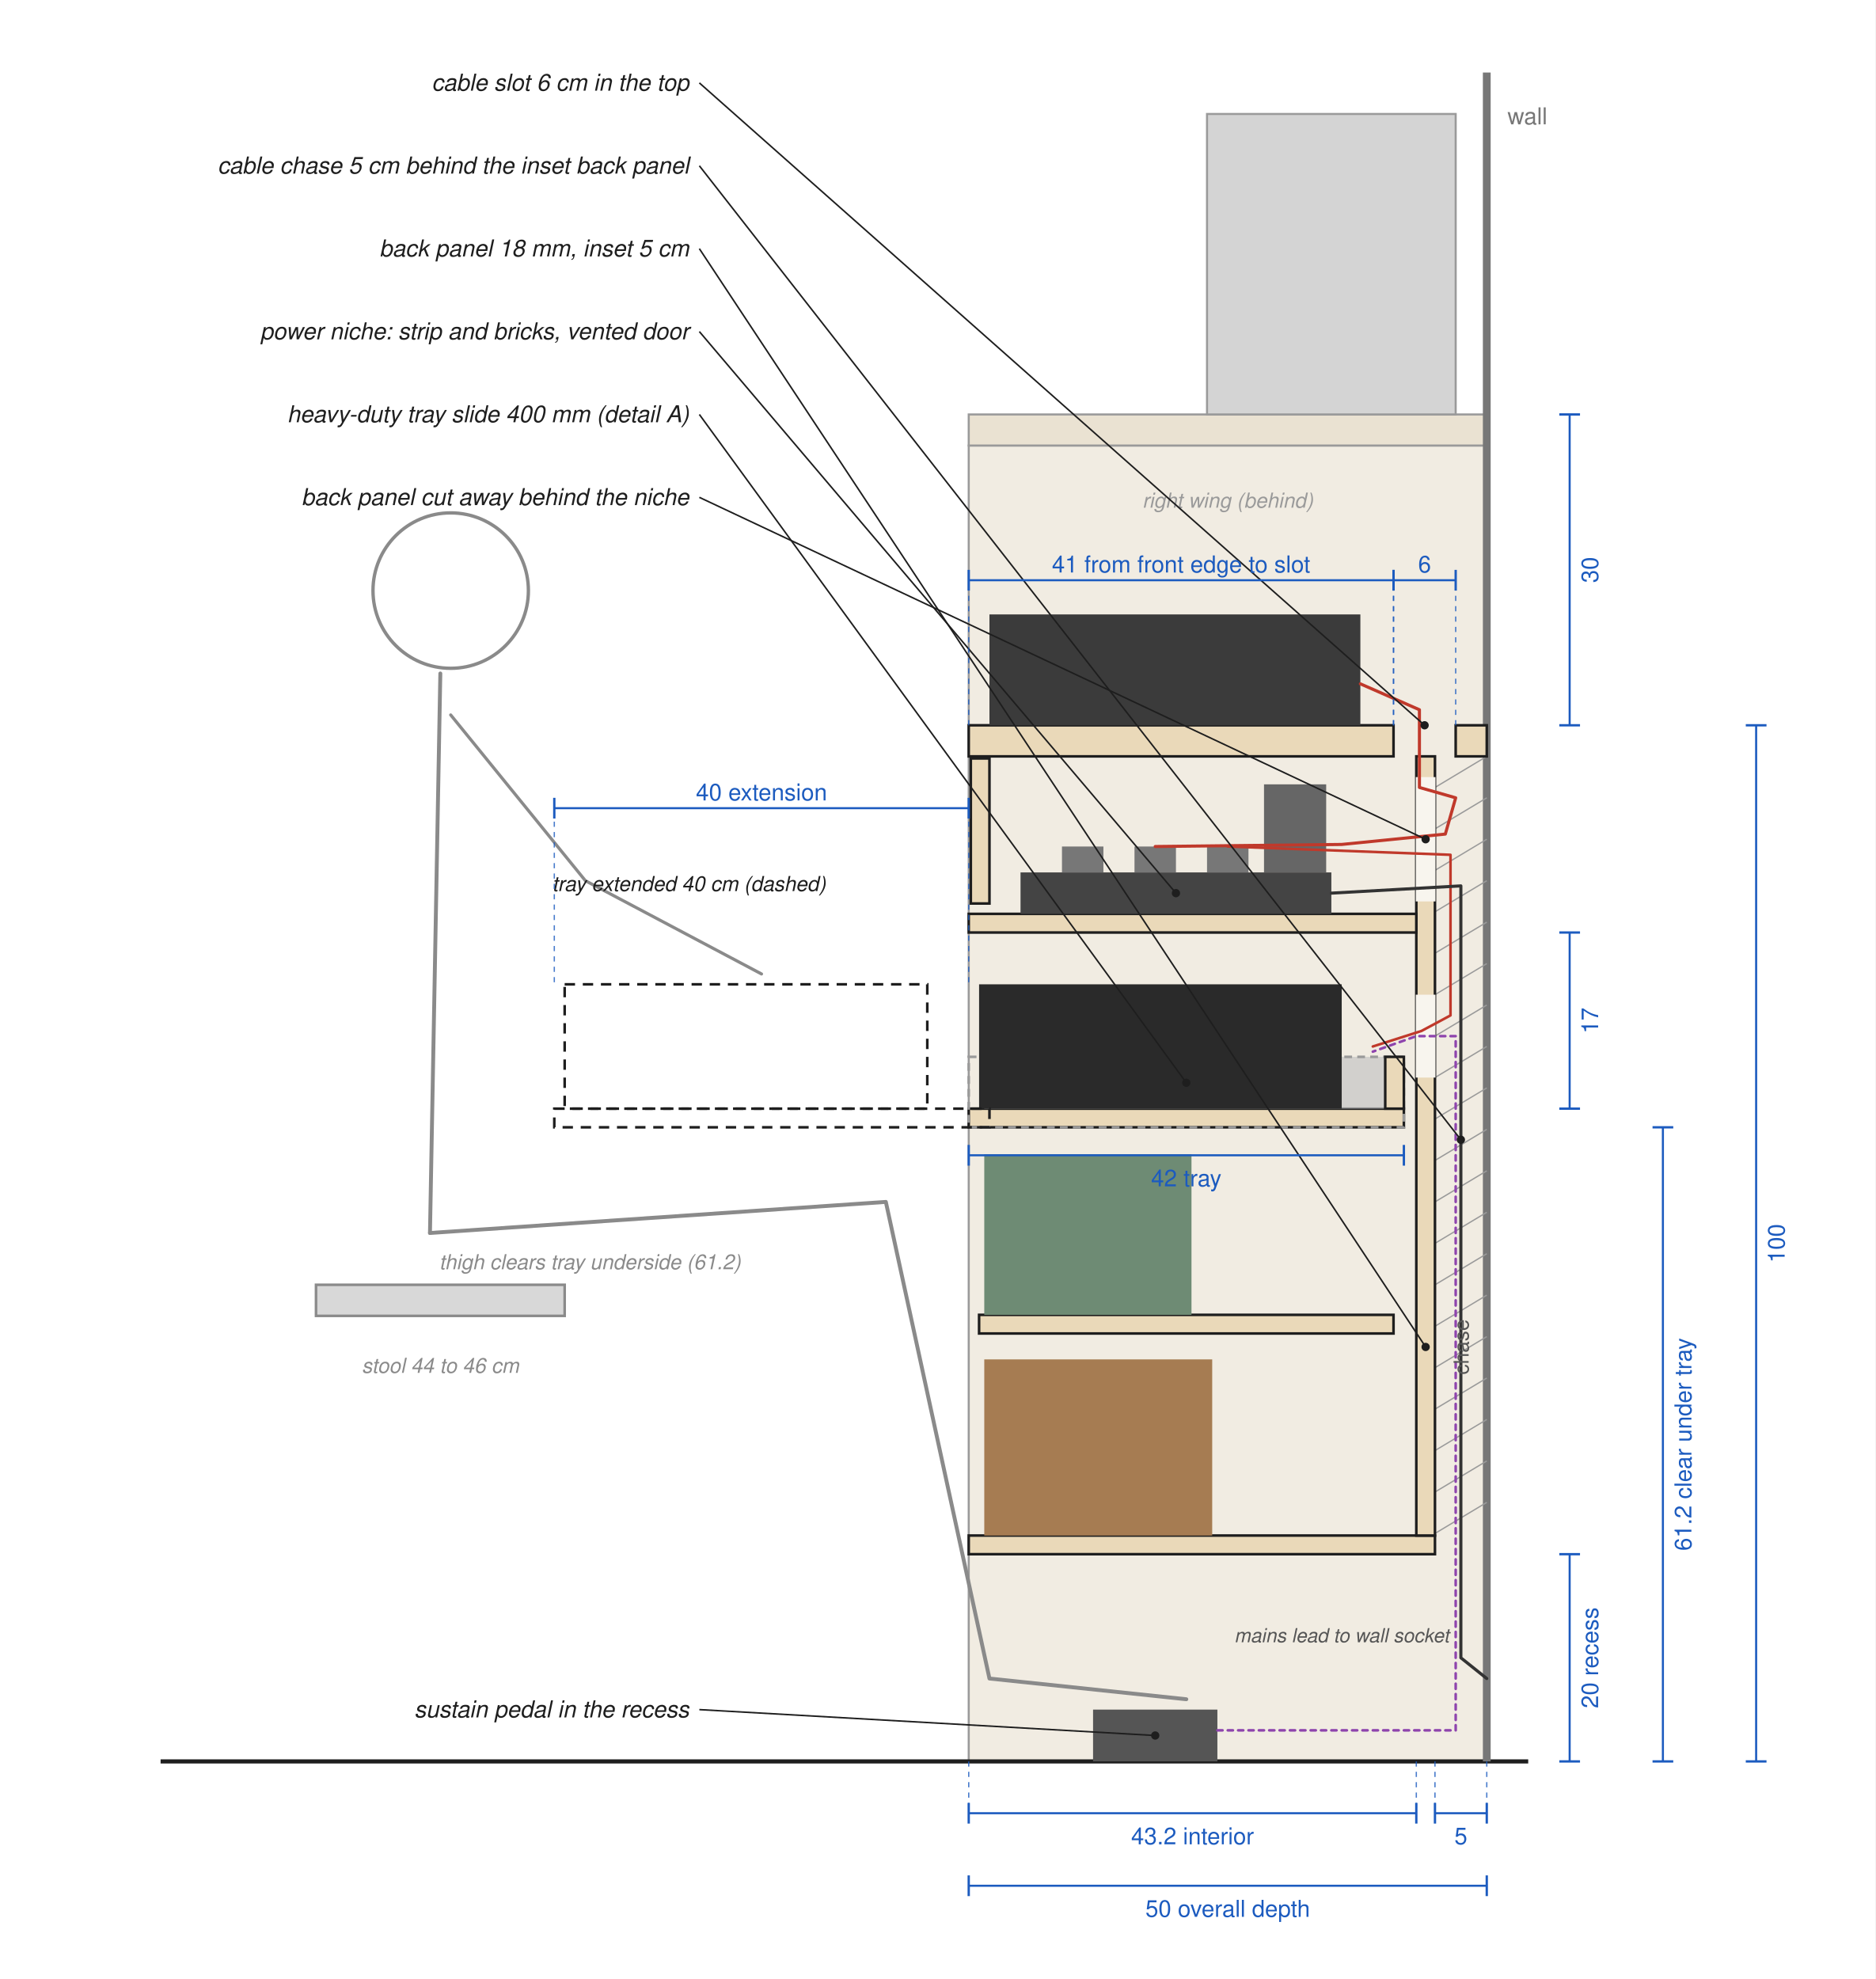
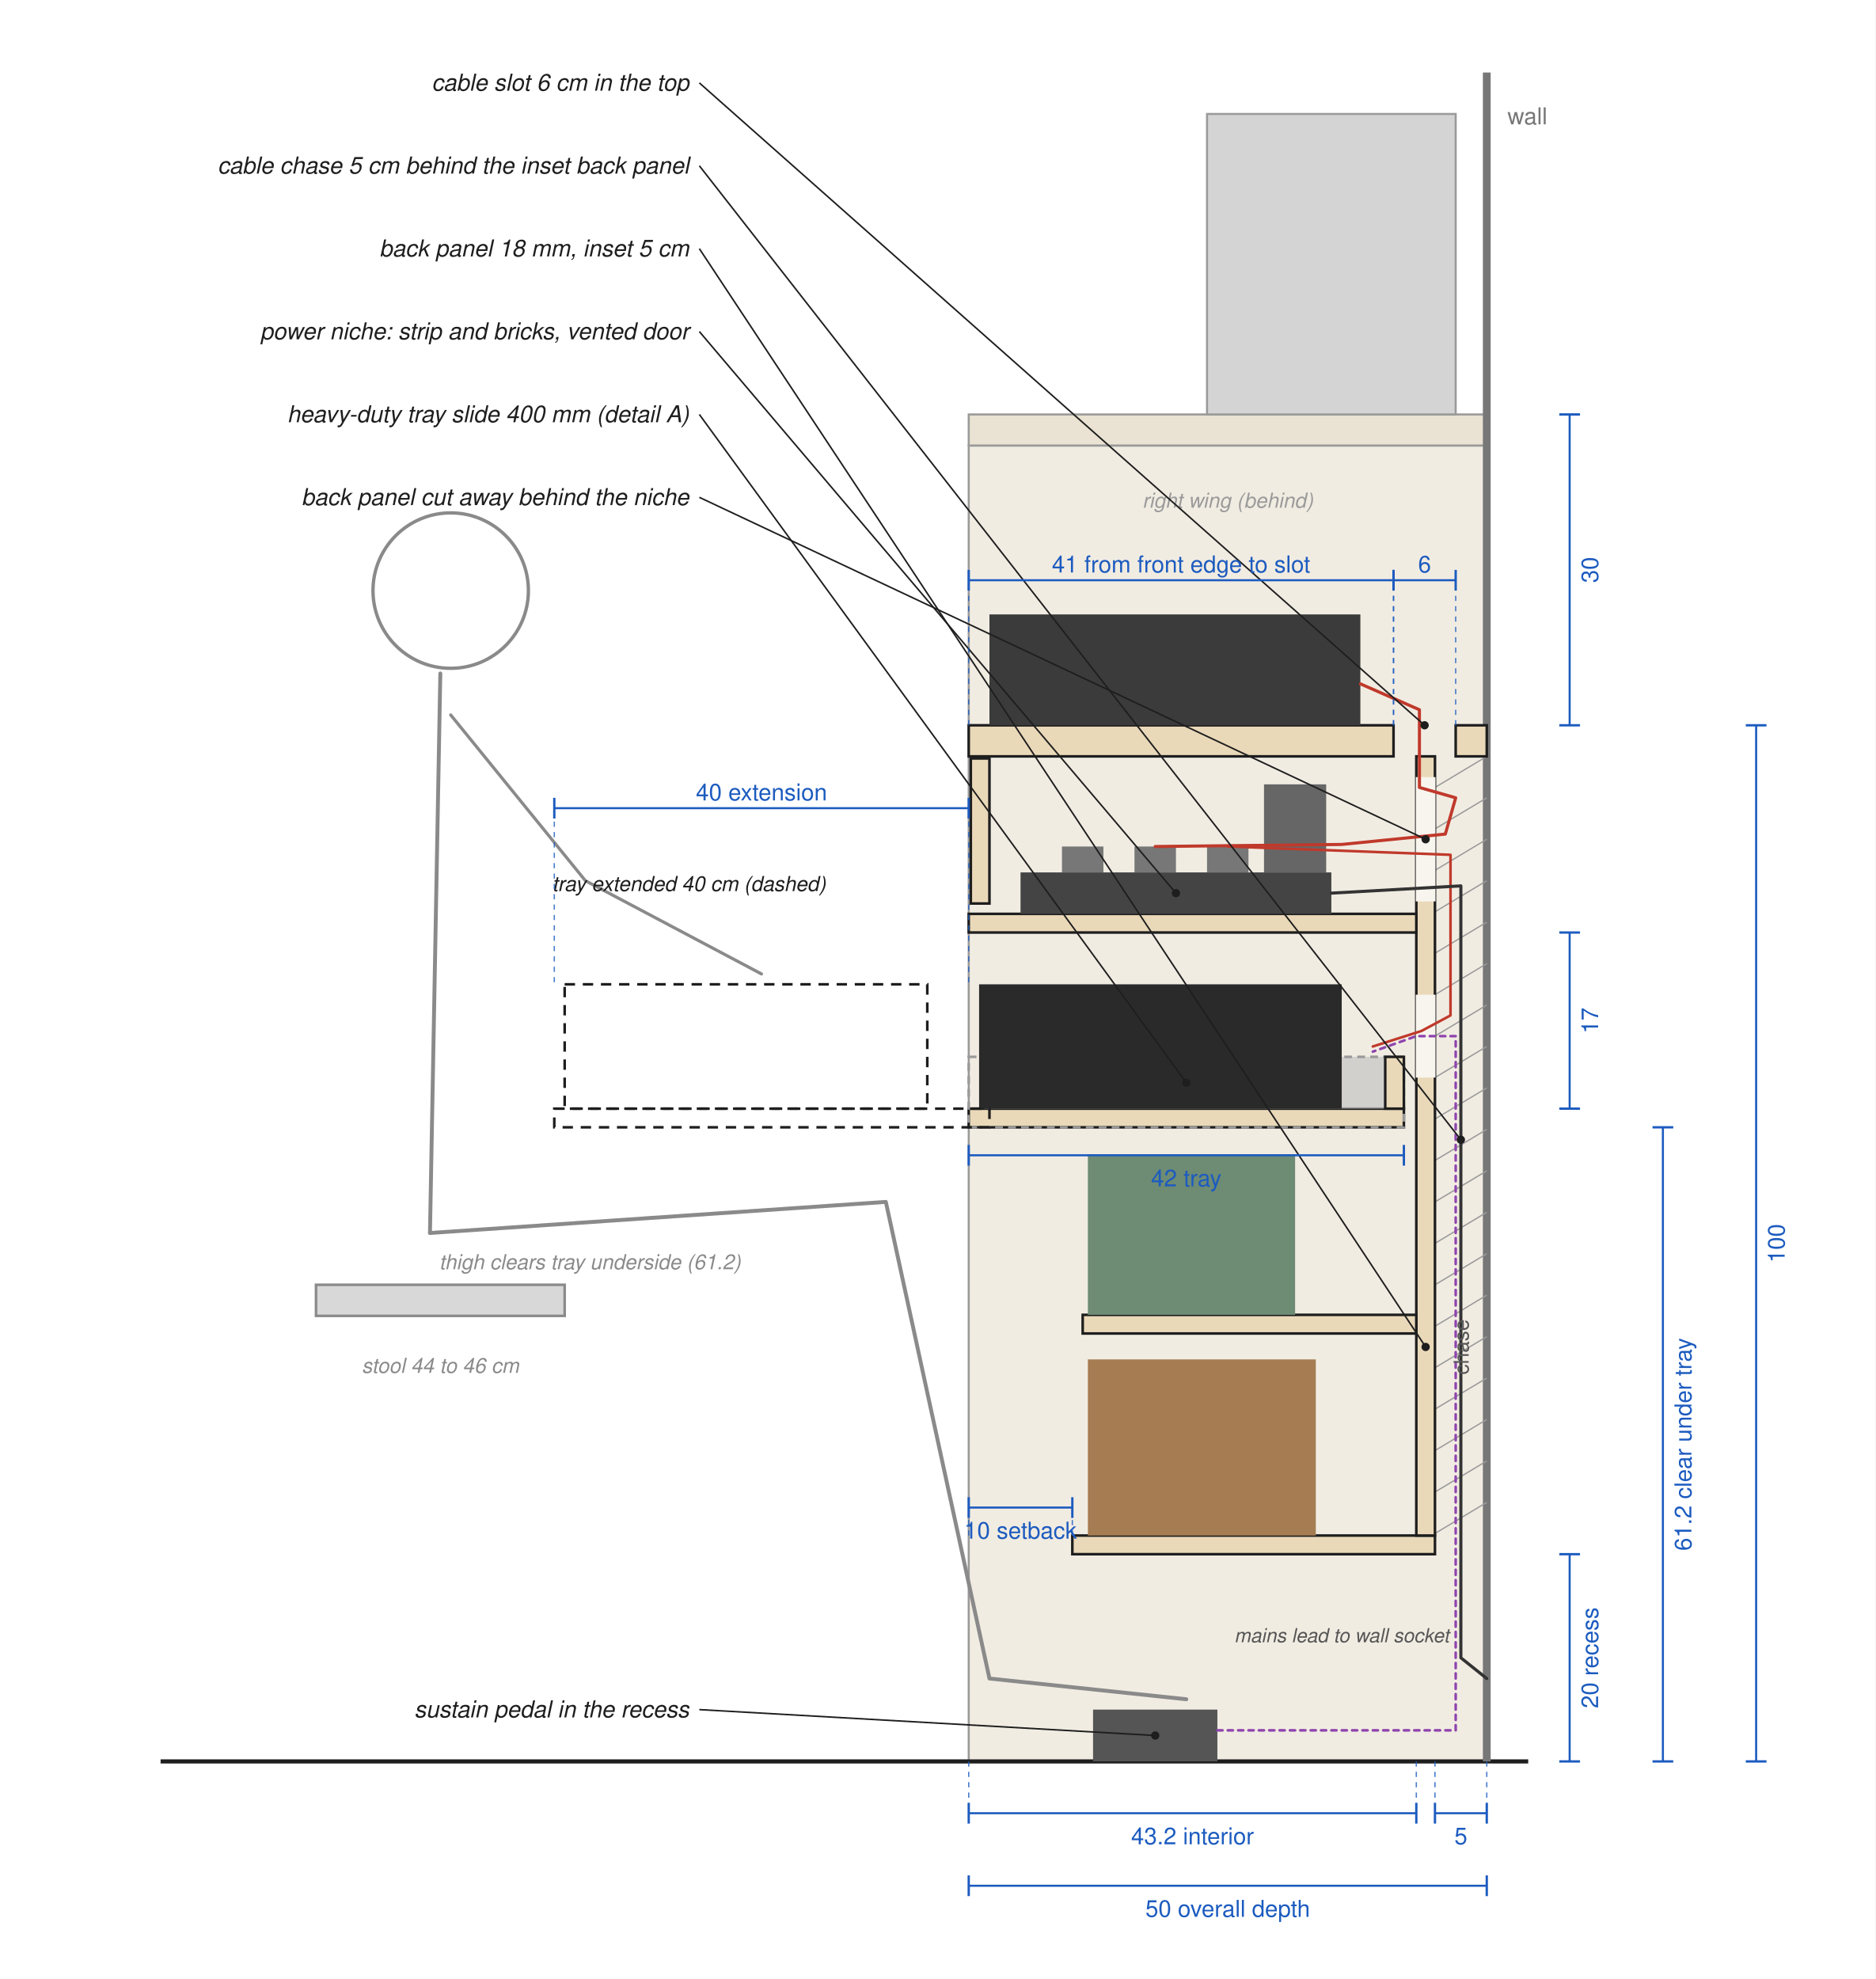
<svg xmlns="http://www.w3.org/2000/svg" viewBox="0 0 724 764" width="724" height="764" font-family="Helvetica Neue, Helvetica, Arial, sans-serif">
  <rect width="724" height="764" fill="white" />
  <rect x="374.0" y="172.0" width="200.0" height="508.0" fill="#F1ECE2" stroke="#9A9A9A" stroke-width="0.8" opacity="1.0" />
  <rect x="374.0" y="160.0" width="200.0" height="12.0" fill="#EAE2D2" stroke="#9A9A9A" stroke-width="0.8" opacity="1.0" />
  <rect x="466.0" y="44.0" width="96.0" height="116.0" fill="#D4D4D4" stroke="#9A9A9A" stroke-width="0.8" opacity="1.0" />
  <text x="474.0" y="196.0" font-size="8" text-anchor="middle" fill="#9A9A9A" font-weight="normal" font-style="italic">right wing (behind)</text>
  <line x1="62.0" y1="680.0" x2="590.0" y2="680.0" stroke="#1E1E1E" stroke-width="1.6" opacity="1.0" />
  <line x1="574.0" y1="680.0" x2="574.0" y2="28.0" stroke="#777" stroke-width="3" opacity="1.0" />
  <text x="582.0" y="48.0" font-size="9" text-anchor="start" fill="#777" font-weight="normal">wall</text>
  <line x1="554.0" y1="592.0" x2="574.0" y2="580.0" stroke="#9A9A9A" stroke-width="0.5" opacity="1.0" />
  <line x1="554.0" y1="576.0" x2="574.0" y2="564.0" stroke="#9A9A9A" stroke-width="0.5" opacity="1.0" />
  <line x1="554.0" y1="560.0" x2="574.0" y2="548.0" stroke="#9A9A9A" stroke-width="0.5" opacity="1.0" />
  <line x1="554.0" y1="544.0" x2="574.0" y2="532.0" stroke="#9A9A9A" stroke-width="0.5" opacity="1.0" />
  <line x1="554.0" y1="528.0" x2="574.0" y2="516.0" stroke="#9A9A9A" stroke-width="0.5" opacity="1.0" />
  <line x1="554.0" y1="512.0" x2="574.0" y2="500.0" stroke="#9A9A9A" stroke-width="0.5" opacity="1.0" />
  <line x1="554.0" y1="496.0" x2="574.0" y2="484.0" stroke="#9A9A9A" stroke-width="0.5" opacity="1.0" />
  <line x1="554.0" y1="480.0" x2="574.0" y2="468.0" stroke="#9A9A9A" stroke-width="0.5" opacity="1.0" />
  <line x1="554.0" y1="464.0" x2="574.0" y2="452.0" stroke="#9A9A9A" stroke-width="0.5" opacity="1.0" />
  <line x1="554.0" y1="448.0" x2="574.0" y2="436.0" stroke="#9A9A9A" stroke-width="0.5" opacity="1.0" />
  <line x1="554.0" y1="432.0" x2="574.0" y2="420.0" stroke="#9A9A9A" stroke-width="0.5" opacity="1.0" />
  <line x1="554.0" y1="416.0" x2="574.0" y2="404.0" stroke="#9A9A9A" stroke-width="0.5" opacity="1.0" />
  <line x1="554.0" y1="400.0" x2="574.0" y2="388.0" stroke="#9A9A9A" stroke-width="0.5" opacity="1.0" />
  <line x1="554.0" y1="384.0" x2="574.0" y2="372.0" stroke="#9A9A9A" stroke-width="0.5" opacity="1.0" />
  <line x1="554.0" y1="368.0" x2="574.0" y2="356.0" stroke="#9A9A9A" stroke-width="0.5" opacity="1.0" />
  <line x1="554.0" y1="352.0" x2="574.0" y2="340.0" stroke="#9A9A9A" stroke-width="0.5" opacity="1.0" />
  <line x1="554.0" y1="336.0" x2="574.0" y2="324.0" stroke="#9A9A9A" stroke-width="0.5" opacity="1.0" />
  <line x1="554.0" y1="320.0" x2="574.0" y2="308.0" stroke="#9A9A9A" stroke-width="0.5" opacity="1.0" />
  <line x1="554.0" y1="304.0" x2="574.0" y2="292.0" stroke="#9A9A9A" stroke-width="0.5" opacity="1.0" />
-   <rect x="374.0" y="592.8" width="180.0" height="7.2" fill="#EAD9B9" stroke="#1E1E1E" stroke-width="1.0" opacity="1.0" />
+   <rect x="414.0" y="592.8" width="140.0" height="7.2" fill="#EAD9B9" stroke="#1E1E1E" stroke-width="1.0" opacity="1.0" />
  <rect x="546.8" y="292.0" width="7.2" height="300.8" fill="#EAD9B9" stroke="#1E1E1E" stroke-width="1.0" opacity="1.0" />
  <rect x="546.6" y="384.0" width="7.6" height="32.0" fill="#F8F5EE" stroke="none" stroke-width="1.0" opacity="1.0" />
  <rect x="546.6" y="300.0" width="7.6" height="48.0" fill="#F8F5EE" stroke="none" stroke-width="1.0" opacity="1.0" />
  <rect x="374.0" y="352.8" width="172.8" height="7.2" fill="#EAD9B9" stroke="#1E1E1E" stroke-width="1.0" opacity="1.0" />
  <rect x="374.0" y="280.0" width="164.0" height="12.0" fill="#EAD9B9" stroke="#1E1E1E" stroke-width="1.0" opacity="1.0" />
  <rect x="562.0" y="280.0" width="12.0" height="12.0" fill="#EAD9B9" stroke="#1E1E1E" stroke-width="1.0" opacity="1.0" />
-   <rect x="378.0" y="507.6" width="160.0" height="7.2" fill="#EAD9B9" stroke="#1E1E1E" stroke-width="1.0" opacity="1.0" />
-   <rect x="380.0" y="524.8" width="88.0" height="68.0" fill="#A67C52" stroke="none" stroke-width="1.0" opacity="1.0" />
-   <rect x="380.0" y="445.6" width="80.0" height="62.0" fill="#6E8B74" stroke="none" stroke-width="1.0" opacity="1.0" />
+   <rect x="418.0" y="507.6" width="128.8" height="7.2" fill="#EAD9B9" stroke="#1E1E1E" stroke-width="1.0" opacity="1.0" />
+   <rect x="420.0" y="524.8" width="88.0" height="68.0" fill="#A67C52" stroke="none" stroke-width="1.0" opacity="1.0" />
+   <rect x="420.0" y="445.6" width="80.0" height="62.0" fill="#6E8B74" stroke="none" stroke-width="1.0" opacity="1.0" />
+   <line x1="374.0" y1="592.8" x2="374.0" y2="582.0" stroke="#1C5BBF" stroke-width="0.5" stroke-dasharray="2,2" opacity="0.8" />
+   <line x1="414.0" y1="592.8" x2="414.0" y2="582.0" stroke="#1C5BBF" stroke-width="0.5" stroke-dasharray="2,2" opacity="0.8" />
+   <line x1="374.0" y1="582.0" x2="414.0" y2="582.0" stroke="#1C5BBF" stroke-width="0.8" opacity="1.0" />
+   <line x1="374.0" y1="578.0" x2="374.0" y2="586.0" stroke="#1C5BBF" stroke-width="0.9" />
+   <line x1="414.0" y1="578.0" x2="414.0" y2="586.0" stroke="#1C5BBF" stroke-width="0.9" />
+   <text x="394.0" y="594.0" font-size="9" text-anchor="middle" fill="#1C5BBF" font-weight="normal">10 setback</text>
  <rect x="374.0" y="428.0" width="168.0" height="7.2" fill="#EAD9B9" stroke="#1E1E1E" stroke-width="1.0" opacity="1.0" />
  <rect x="380.0" y="408.0" width="160.0" height="20.0" fill="#C4C4C4" stroke="none" stroke-width="1.0" opacity="0.7" />
  <rect x="374.0" y="408.0" width="168.0" height="27.2" fill="none" stroke="#9A9A9A" stroke-width="1.0" stroke-dasharray="3,2" opacity="1.0" />
  <rect x="534.8" y="408.0" width="7.2" height="20.0" fill="#EAD9B9" stroke="#1E1E1E" stroke-width="1.0" opacity="1.0" />
  <rect x="378.0" y="380.0" width="140.0" height="48.0" fill="#2A2A2A" stroke="none" stroke-width="1.0" opacity="1.0" />
  <rect x="214.0" y="428.0" width="168.0" height="7.2" fill="none" stroke="#1E1E1E" stroke-width="1.0" stroke-dasharray="4,3" opacity="1.0" />
  <rect x="218.0" y="380.0" width="140.0" height="48.0" fill="none" stroke="#1E1E1E" stroke-width="1.0" stroke-dasharray="4,3" opacity="1.0" />
  <rect x="374.8" y="292.8" width="7.2" height="56.0" fill="#EAD9B9" stroke="#1E1E1E" stroke-width="1.0" opacity="1.0" />
  <rect x="394.0" y="336.8" width="120.0" height="16.0" fill="#444" stroke="none" stroke-width="1.0" opacity="1.0" />
  <rect x="410.0" y="326.8" width="16.0" height="10.0" fill="#777" stroke="none" stroke-width="1.0" opacity="1.0" />
  <rect x="438.0" y="326.8" width="16.0" height="10.0" fill="#777" stroke="none" stroke-width="1.0" opacity="1.0" />
  <rect x="466.0" y="326.8" width="16.0" height="10.0" fill="#777" stroke="none" stroke-width="1.0" opacity="1.0" />
  <rect x="488.0" y="302.8" width="24.0" height="34.0" fill="#666" stroke="none" stroke-width="1.0" opacity="1.0" />
  <rect x="382.0" y="237.2" width="143.2" height="42.8" fill="#3B3B3B" stroke="none" stroke-width="1.0" opacity="1.0" />
  <polyline points="525.2,264.0 548.0,274.0 548.0,304.0 562.0,308.0 558.0,322.0 518.0,326.0 446.0,326.8" fill="none" stroke="#C0392B" stroke-width="1.2" stroke-linejoin="round" stroke-linecap="round" />
  <polyline points="530.0,404.0 548.8,398.0 560.0,392.0 560.0,330.0 474.0,326.8" fill="none" stroke="#C0392B" stroke-width="1.0" stroke-linejoin="round" stroke-linecap="round" />
  <polyline points="514.0,344.8 564.0,342.0 564.0,640.0 574.0,648.0" fill="none" stroke="#333" stroke-width="1.2" stroke-linejoin="round" stroke-linecap="round" />
  <text x="518.0" y="634.0" font-size="7.5" text-anchor="middle" fill="#555" font-weight="normal" font-style="italic">mains lead to wall socket</text>
  <rect x="422.0" y="660.0" width="48.0" height="20.0" fill="#555" stroke="none" stroke-width="1.0" opacity="1.0" />
  <polyline points="470.0,668.0 562.0,668.0 562.0,400.0 546.8,400.0 530.0,406.0" fill="none" stroke="#8E44AD" stroke-width="1.0" stroke-linejoin="round" stroke-linecap="round" stroke-dasharray="2,2" />
  <circle cx="174.0" cy="228.0" r="30.0" fill="none" stroke="#8A8A8A" stroke-width="1.3" />
  <polyline points="170.0,260.0 166.0,476.0" fill="none" stroke="#8A8A8A" stroke-width="1.5" stroke-linejoin="round" stroke-linecap="round" />
  <polyline points="174.0,276.0 226.0,340.0 294.0,376.0" fill="none" stroke="#8A8A8A" stroke-width="1.2" stroke-linejoin="round" stroke-linecap="round" />
  <polyline points="166.0,476.0 342.0,464.0 382.0,648.0 458.0,656.0" fill="none" stroke="#8A8A8A" stroke-width="1.5" stroke-linejoin="round" stroke-linecap="round" />
  <rect x="122.0" y="496.0" width="96.0" height="12.0" fill="#D8D8D8" stroke="#8A8A8A" stroke-width="1.0" opacity="1.0" />
  <text x="170.0" y="530.0" font-size="8" text-anchor="middle" fill="#8A8A8A" font-weight="normal" font-style="italic">stool 44 to 46 cm</text>
  <text x="286.0" y="490.0" font-size="8" text-anchor="end" fill="#8A8A8A" font-weight="normal" font-style="italic">thigh clears tray underside (61.2)</text>
  <line x1="550.0" y1="280.0" x2="270.0" y2="32.0" stroke="#1E1E1E" stroke-width="0.6" opacity="1.0" />
  <circle cx="550.0" cy="280.0" r="1.6" fill="#1E1E1E" stroke="none" stroke-width="1.0" />
  <text x="266.0" y="35.0" font-size="9" text-anchor="end" fill="#1E1E1E" font-weight="normal" font-style="italic">cable slot 6 cm in the top</text>
  <line x1="564.0" y1="440.0" x2="270.0" y2="64.0" stroke="#1E1E1E" stroke-width="0.6" opacity="1.0" />
  <circle cx="564.0" cy="440.0" r="1.6" fill="#1E1E1E" stroke="none" stroke-width="1.0" />
  <text x="266.0" y="67.0" font-size="9" text-anchor="end" fill="#1E1E1E" font-weight="normal" font-style="italic">cable chase 5 cm behind the inset back panel</text>
  <line x1="550.4" y1="520.0" x2="270.0" y2="96.0" stroke="#1E1E1E" stroke-width="0.6" opacity="1.0" />
  <circle cx="550.4" cy="520.0" r="1.6" fill="#1E1E1E" stroke="none" stroke-width="1.0" />
  <text x="266.0" y="99.0" font-size="9" text-anchor="end" fill="#1E1E1E" font-weight="normal" font-style="italic">back panel 18 mm, inset 5 cm</text>
  <line x1="454.0" y1="344.8" x2="270.0" y2="128.0" stroke="#1E1E1E" stroke-width="0.6" opacity="1.0" />
  <circle cx="454.0" cy="344.8" r="1.6" fill="#1E1E1E" stroke="none" stroke-width="1.0" />
  <text x="266.0" y="131.0" font-size="9" text-anchor="end" fill="#1E1E1E" font-weight="normal" font-style="italic">power niche: strip and bricks, vented door</text>
  <line x1="550.4" y1="324.0" x2="270.0" y2="192.0" stroke="#1E1E1E" stroke-width="0.6" opacity="1.0" />
  <circle cx="550.4" cy="324.0" r="1.6" fill="#1E1E1E" stroke="none" stroke-width="1.0" />
  <text x="266.0" y="195.0" font-size="9" text-anchor="end" fill="#1E1E1E" font-weight="normal" font-style="italic">back panel cut away behind the niche</text>
  <line x1="458.0" y1="418.0" x2="270.0" y2="160.0" stroke="#1E1E1E" stroke-width="0.6" opacity="1.0" />
  <circle cx="458.0" cy="418.0" r="1.6" fill="#1E1E1E" stroke="none" stroke-width="1.0" />
  <text x="266.0" y="163.0" font-size="9" text-anchor="end" fill="#1E1E1E" font-weight="normal" font-style="italic">heavy-duty tray slide 400 mm (detail A)</text>
  <line x1="446.0" y1="670.0" x2="270.0" y2="660.0" stroke="#1E1E1E" stroke-width="0.6" opacity="1.0" />
  <circle cx="446.0" cy="670.0" r="1.6" fill="#1E1E1E" stroke="none" stroke-width="1.0" />
  <text x="266.0" y="663.0" font-size="9" text-anchor="end" fill="#1E1E1E" font-weight="normal" font-style="italic">sustain pedal in the recess</text>
  <text x="266.0" y="344.0" font-size="8" text-anchor="middle" fill="#1E1E1E" font-weight="normal" font-style="italic">tray extended 40 cm (dashed)</text>
  <text x="567.0" y="520.0" font-size="8" text-anchor="middle" fill="#555" font-weight="normal" transform="rotate(-90 567.0 520.0)">chase</text>
  <line x1="374.0" y1="680.0" x2="374.0" y2="700.0" stroke="#1C5BBF" stroke-width="0.5" stroke-dasharray="2,2" opacity="0.8" />
  <line x1="546.8" y1="680.0" x2="546.8" y2="700.0" stroke="#1C5BBF" stroke-width="0.5" stroke-dasharray="2,2" opacity="0.8" />
  <line x1="374.0" y1="700.0" x2="546.8" y2="700.0" stroke="#1C5BBF" stroke-width="0.8" opacity="1.0" />
  <line x1="374.0" y1="696.0" x2="374.0" y2="704.0" stroke="#1C5BBF" stroke-width="0.9" />
  <line x1="546.8" y1="696.0" x2="546.8" y2="704.0" stroke="#1C5BBF" stroke-width="0.9" />
  <text x="460.4" y="712.0" font-size="9" text-anchor="middle" fill="#1C5BBF" font-weight="normal">43.2 interior</text>
  <line x1="554.0" y1="680.0" x2="554.0" y2="700.0" stroke="#1C5BBF" stroke-width="0.5" stroke-dasharray="2,2" opacity="0.8" />
  <line x1="574.0" y1="680.0" x2="574.0" y2="700.0" stroke="#1C5BBF" stroke-width="0.5" stroke-dasharray="2,2" opacity="0.8" />
  <line x1="554.0" y1="700.0" x2="574.0" y2="700.0" stroke="#1C5BBF" stroke-width="0.8" opacity="1.0" />
  <line x1="554.0" y1="696.0" x2="554.0" y2="704.0" stroke="#1C5BBF" stroke-width="0.9" />
  <line x1="574.0" y1="696.0" x2="574.0" y2="704.0" stroke="#1C5BBF" stroke-width="0.9" />
  <text x="564.0" y="712.0" font-size="9" text-anchor="middle" fill="#1C5BBF" font-weight="normal">5</text>
  <line x1="374.0" y1="728.0" x2="574.0" y2="728.0" stroke="#1C5BBF" stroke-width="0.8" opacity="1.0" />
  <line x1="374.0" y1="724.0" x2="374.0" y2="732.0" stroke="#1C5BBF" stroke-width="0.9" />
  <line x1="574.0" y1="724.0" x2="574.0" y2="732.0" stroke="#1C5BBF" stroke-width="0.9" />
  <text x="474.0" y="740.0" font-size="9" text-anchor="middle" fill="#1C5BBF" font-weight="normal">50 overall depth</text>
  <line x1="214.0" y1="379.2" x2="214.0" y2="312.0" stroke="#1C5BBF" stroke-width="0.5" stroke-dasharray="2,2" opacity="0.8" />
  <line x1="374.0" y1="379.2" x2="374.0" y2="312.0" stroke="#1C5BBF" stroke-width="0.5" stroke-dasharray="2,2" opacity="0.8" />
  <line x1="214.0" y1="312.0" x2="374.0" y2="312.0" stroke="#1C5BBF" stroke-width="0.8" opacity="1.0" />
  <line x1="214.0" y1="308.0" x2="214.0" y2="316.0" stroke="#1C5BBF" stroke-width="0.9" />
  <line x1="374.0" y1="308.0" x2="374.0" y2="316.0" stroke="#1C5BBF" stroke-width="0.9" />
  <text x="294.0" y="309.0" font-size="9" text-anchor="middle" fill="#1C5BBF" font-weight="normal">40 extension</text>
  <line x1="374.0" y1="280.0" x2="374.0" y2="224.0" stroke="#1C5BBF" stroke-width="0.5" stroke-dasharray="2,2" opacity="0.8" />
  <line x1="538.0" y1="280.0" x2="538.0" y2="224.0" stroke="#1C5BBF" stroke-width="0.5" stroke-dasharray="2,2" opacity="0.8" />
  <line x1="374.0" y1="224.0" x2="538.0" y2="224.0" stroke="#1C5BBF" stroke-width="0.8" opacity="1.0" />
  <line x1="374.0" y1="220.0" x2="374.0" y2="228.0" stroke="#1C5BBF" stroke-width="0.9" />
  <line x1="538.0" y1="220.0" x2="538.0" y2="228.0" stroke="#1C5BBF" stroke-width="0.9" />
  <text x="456.0" y="221.0" font-size="9" text-anchor="middle" fill="#1C5BBF" font-weight="normal">41 from front edge to slot</text>
  <line x1="538.0" y1="280.0" x2="538.0" y2="224.0" stroke="#1C5BBF" stroke-width="0.5" stroke-dasharray="2,2" opacity="0.8" />
  <line x1="562.0" y1="280.0" x2="562.0" y2="224.0" stroke="#1C5BBF" stroke-width="0.5" stroke-dasharray="2,2" opacity="0.8" />
  <line x1="538.0" y1="224.0" x2="562.0" y2="224.0" stroke="#1C5BBF" stroke-width="0.8" opacity="1.0" />
  <line x1="538.0" y1="220.0" x2="538.0" y2="228.0" stroke="#1C5BBF" stroke-width="0.9" />
  <line x1="562.0" y1="220.0" x2="562.0" y2="228.0" stroke="#1C5BBF" stroke-width="0.9" />
  <text x="550.0" y="221.0" font-size="9" text-anchor="middle" fill="#1C5BBF" font-weight="normal">6</text>
  <line x1="374.0" y1="446.0" x2="542.0" y2="446.0" stroke="#1C5BBF" stroke-width="0.8" opacity="1.0" />
  <line x1="374.0" y1="442.0" x2="374.0" y2="450.0" stroke="#1C5BBF" stroke-width="0.9" />
  <line x1="542.0" y1="442.0" x2="542.0" y2="450.0" stroke="#1C5BBF" stroke-width="0.9" />
  <text x="458.0" y="458.0" font-size="9" text-anchor="middle" fill="#1C5BBF" font-weight="normal">42 tray</text>
  <line x1="606.0" y1="680.0" x2="606.0" y2="600.0" stroke="#1C5BBF" stroke-width="0.8" opacity="1.0" />
  <line x1="602.0" y1="680.0" x2="610.0" y2="680.0" stroke="#1C5BBF" stroke-width="0.9" />
  <line x1="602.0" y1="600.0" x2="610.0" y2="600.0" stroke="#1C5BBF" stroke-width="0.9" />
  <text x="617.0" y="640.0" font-size="9" text-anchor="middle" fill="#1C5BBF" font-weight="normal" transform="rotate(-90 617.0 640.0)">20 recess</text>
  <line x1="606.0" y1="428.0" x2="606.0" y2="360.0" stroke="#1C5BBF" stroke-width="0.8" opacity="1.0" />
  <line x1="602.0" y1="428.0" x2="610.0" y2="428.0" stroke="#1C5BBF" stroke-width="0.9" />
  <line x1="602.0" y1="360.0" x2="610.0" y2="360.0" stroke="#1C5BBF" stroke-width="0.9" />
  <text x="617.0" y="394.0" font-size="9" text-anchor="middle" fill="#1C5BBF" font-weight="normal" transform="rotate(-90 617.0 394.0)">17</text>
  <line x1="606.0" y1="280.0" x2="606.0" y2="160.0" stroke="#1C5BBF" stroke-width="0.8" opacity="1.0" />
  <line x1="602.0" y1="280.0" x2="610.0" y2="280.0" stroke="#1C5BBF" stroke-width="0.9" />
  <line x1="602.0" y1="160.0" x2="610.0" y2="160.0" stroke="#1C5BBF" stroke-width="0.9" />
  <text x="617.0" y="220.0" font-size="9" text-anchor="middle" fill="#1C5BBF" font-weight="normal" transform="rotate(-90 617.0 220.0)">30</text>
  <line x1="642.0" y1="680.0" x2="642.0" y2="435.2" stroke="#1C5BBF" stroke-width="0.8" opacity="1.0" />
  <line x1="638.0" y1="680.0" x2="646.0" y2="680.0" stroke="#1C5BBF" stroke-width="0.9" />
  <line x1="638.0" y1="435.2" x2="646.0" y2="435.2" stroke="#1C5BBF" stroke-width="0.9" />
  <text x="653.0" y="557.6" font-size="9" text-anchor="middle" fill="#1C5BBF" font-weight="normal" transform="rotate(-90 653.0 557.6)">61.2 clear under tray</text>
  <line x1="678.0" y1="680.0" x2="678.0" y2="280.0" stroke="#1C5BBF" stroke-width="0.8" opacity="1.0" />
  <line x1="674.0" y1="680.0" x2="682.0" y2="680.0" stroke="#1C5BBF" stroke-width="0.9" />
  <line x1="674.0" y1="280.0" x2="682.0" y2="280.0" stroke="#1C5BBF" stroke-width="0.9" />
  <text x="689.0" y="480.0" font-size="9" text-anchor="middle" fill="#1C5BBF" font-weight="normal" transform="rotate(-90 689.0 480.0)">100</text>
</svg>
